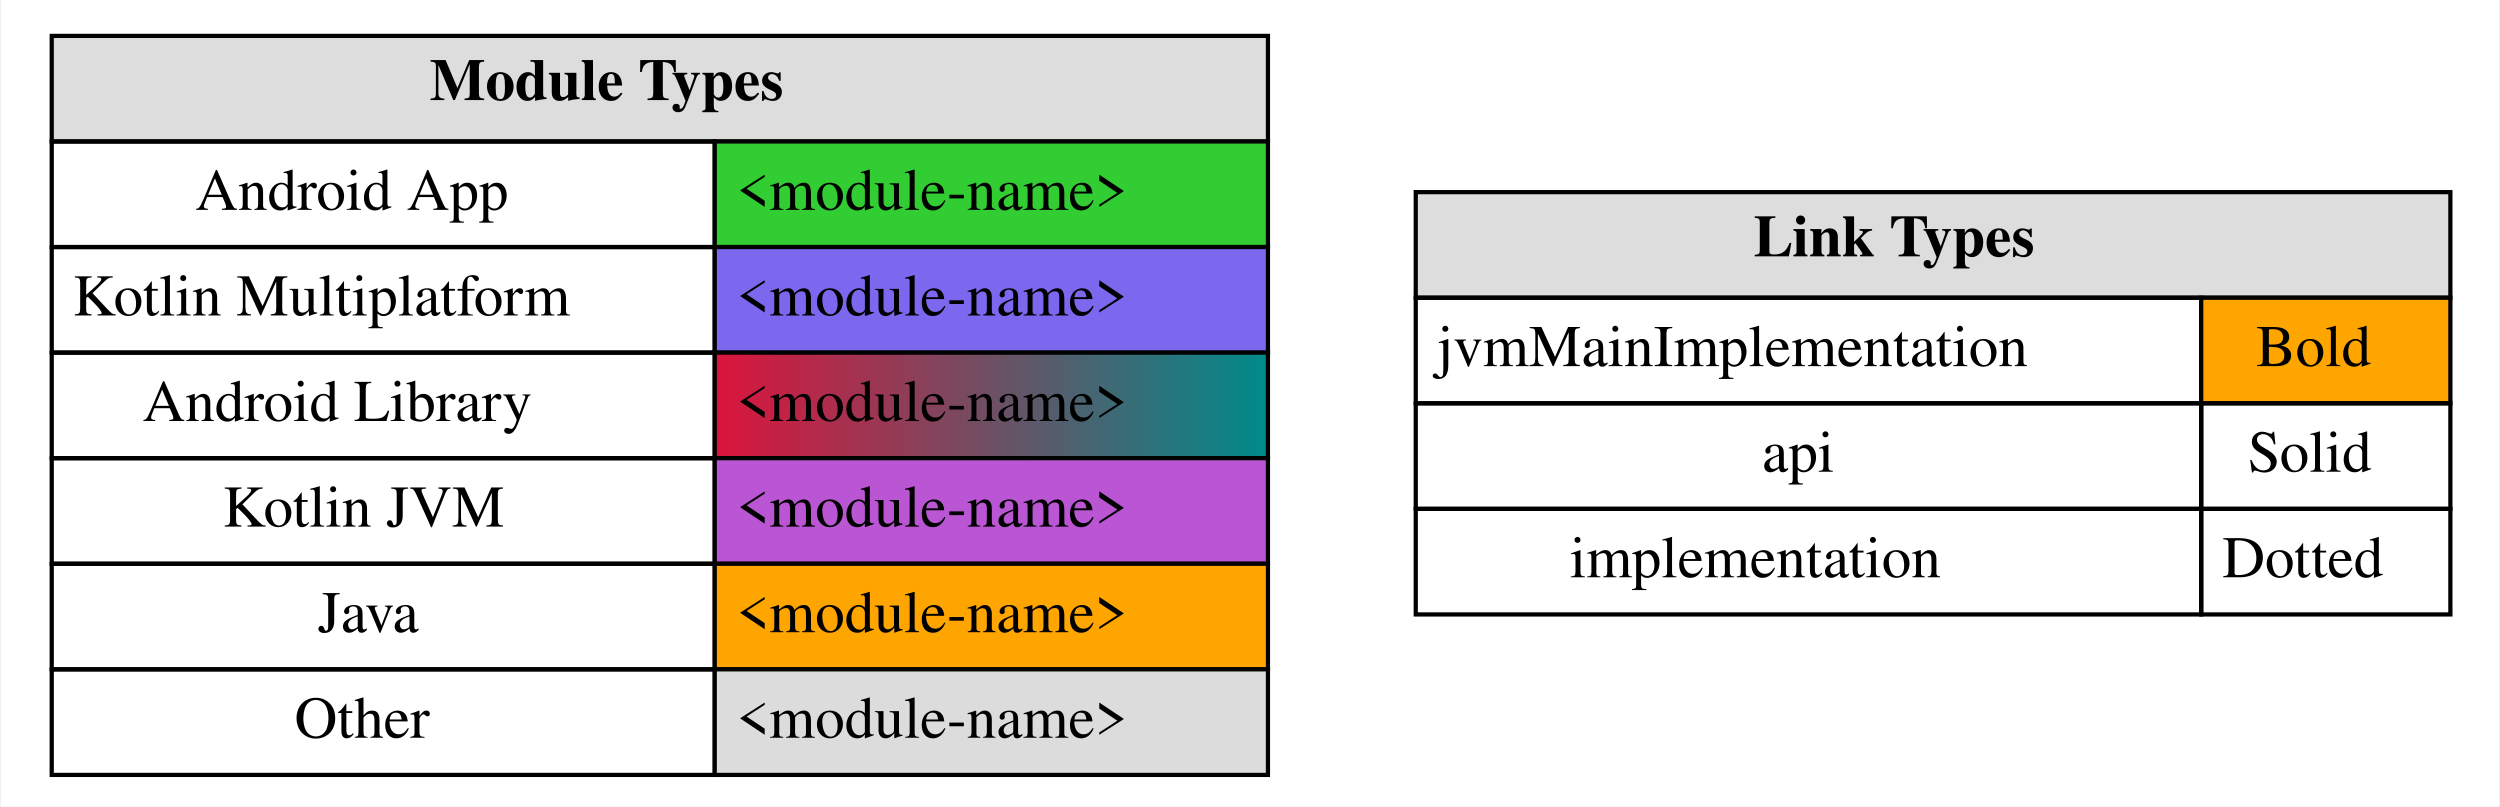
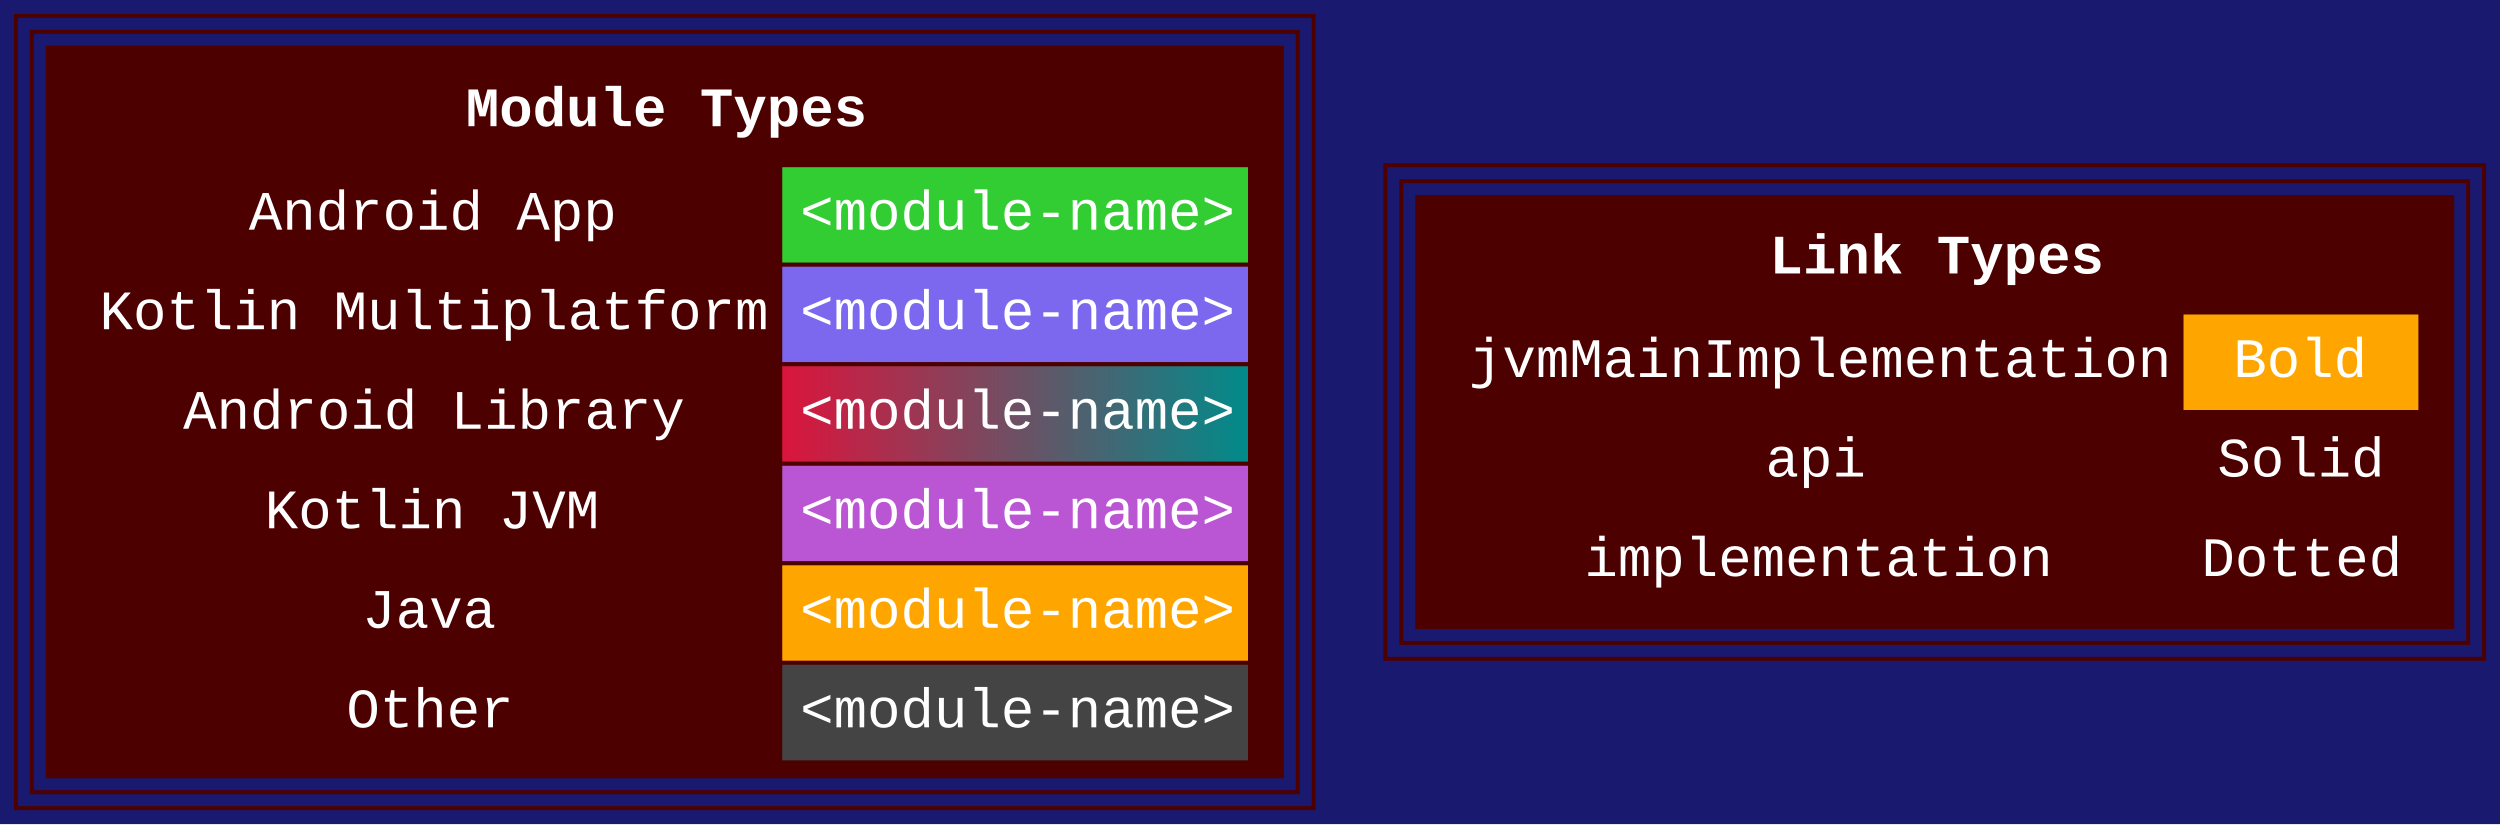
- <svg xmlns="http://www.w3.org/2000/svg" width="592pt" height="191pt" viewBox="0.00 0.00 591.50 191.00">
-   <g id="graph0" class="graph" transform="scale(1 1) rotate(0) translate(4 187)">
-     <polygon fill="white" stroke="transparent" points="-4,4 -4,-187 587.5,-187 587.5,4 -4,4" />
+ <svg xmlns="http://www.w3.org/2000/svg" width="628pt" height="207pt" viewBox="0.00 0.00 628.00 207.00">
+   <g id="graph0" class="graph" transform="scale(1 1) rotate(0) translate(4 203)">
+     <polygon fill="MidnightBlue" stroke="transparent" points="-4,4 -4,-203 624,-203 624,4 -4,4" />
    <g id="node1" class="node">
-       <polygon fill="#dddddd" stroke="transparent" points="8,-153.5 8,-178.5 296,-178.5 296,-153.5 8,-153.5" />
-       <polygon fill="none" stroke="black" points="8,-153.5 8,-178.5 296,-178.5 296,-153.5 8,-153.5" />
-       <text text-anchor="start" x="97.5" y="-163.3" font-family="Times,serif" font-weight="bold" font-size="14.00">Module Types</text>
-       <polygon fill="none" stroke="black" points="8,-128.5 8,-153.5 165,-153.5 165,-128.5 8,-128.5" />
-       <text text-anchor="start" x="42" y="-137.3" font-family="Times,serif" font-size="14.00">Android App</text>
-       <polygon fill="limegreen" stroke="transparent" points="165,-128.5 165,-153.5 296,-153.5 296,-128.5 165,-128.5" />
-       <polygon fill="none" stroke="black" points="165,-128.5 165,-153.5 296,-153.5 296,-128.5 165,-128.5" />
-       <text text-anchor="start" x="170" y="-137.3" font-family="Times,serif" font-size="14.00">&lt;module-name&gt;</text>
-       <polygon fill="none" stroke="black" points="8,-103.5 8,-128.5 165,-128.5 165,-103.5 8,-103.5" />
-       <text text-anchor="start" x="13" y="-112.3" font-family="Times,serif" font-size="14.00">Kotlin Multiplatform</text>
-       <polygon fill="mediumslateblue" stroke="transparent" points="165,-103.5 165,-128.5 296,-128.5 296,-103.5 165,-103.5" />
-       <polygon fill="none" stroke="black" points="165,-103.5 165,-128.5 296,-128.5 296,-103.5 165,-103.5" />
-       <text text-anchor="start" x="170" y="-112.3" font-family="Times,serif" font-size="14.00">&lt;module-name&gt;</text>
-       <polygon fill="none" stroke="black" points="8,-78.5 8,-103.5 165,-103.5 165,-78.5 8,-78.5" />
-       <text text-anchor="start" x="29.5" y="-87.3" font-family="Times,serif" font-size="14.00">Android Library</text>
+       <polygon fill="#4c0000" stroke="#4c0000" points="318,-191 8,-191 8,-8 318,-8 318,-191" />
+       <polygon fill="none" stroke="#4c0000" points="322,-195 4,-195 4,-4 322,-4 322,-195" />
+       <polygon fill="none" stroke="#4c0000" points="326,-199 0,-199 0,0 326,0 326,-199" />
+       <polygon fill="none" stroke="#4c0000" points="16,-161.5 16,-186.5 310,-186.5 310,-161.5 16,-161.5" />
+       <text text-anchor="start" x="113" y="-171.3" font-family="Courier New" font-weight="bold" font-size="14.00" fill="white">Module Types</text>
+       <polygon fill="none" stroke="#4c0000" points="16,-136.5 16,-161.5 192,-161.5 192,-136.5 16,-136.5" />
+       <text text-anchor="start" x="58.5" y="-145.3" font-family="Courier New" font-size="14.00" fill="white">Android App</text>
+       <polygon fill="limegreen" stroke="transparent" points="192,-136.5 192,-161.5 310,-161.5 310,-136.5 192,-136.5" />
+       <polygon fill="none" stroke="#4c0000" points="192,-136.5 192,-161.5 310,-161.5 310,-136.5 192,-136.5" />
+       <text text-anchor="start" x="197" y="-145.3" font-family="Courier New" font-size="14.00" fill="white">&lt;module-name&gt;</text>
+       <polygon fill="none" stroke="#4c0000" points="16,-111.5 16,-136.5 192,-136.5 192,-111.5 16,-111.5" />
+       <text text-anchor="start" x="21" y="-120.3" font-family="Courier New" font-size="14.00" fill="white">Kotlin Multiplatform</text>
+       <polygon fill="mediumslateblue" stroke="transparent" points="192,-111.5 192,-136.5 310,-136.5 310,-111.5 192,-111.5" />
+       <polygon fill="none" stroke="#4c0000" points="192,-111.5 192,-136.5 310,-136.5 310,-111.5 192,-111.5" />
+       <text text-anchor="start" x="197" y="-120.3" font-family="Courier New" font-size="14.00" fill="white">&lt;module-name&gt;</text>
+       <polygon fill="none" stroke="#4c0000" points="16,-86.5 16,-111.5 192,-111.5 192,-86.5 16,-86.5" />
+       <text text-anchor="start" x="42" y="-95.3" font-family="Courier New" font-size="14.00" fill="white">Android Library</text>
      <defs>
-         <linearGradient id="l_0" gradientUnits="userSpaceOnUse" x1="165" y1="-91" x2="296" y2="-91">
+         <linearGradient id="l_0" gradientUnits="userSpaceOnUse" x1="192" y1="-99" x2="310" y2="-99">
          <stop offset="0" style="stop-color:crimson;stop-opacity:1.;" />
          <stop offset="1" style="stop-color:#008b8b;stop-opacity:1.;" />
        </linearGradient>
      </defs>
-       <polygon fill="url(#l_0)" stroke="transparent" points="165,-78.5 165,-103.5 296,-103.5 296,-78.5 165,-78.5" />
-       <polygon fill="none" stroke="black" points="165,-78.5 165,-103.5 296,-103.5 296,-78.5 165,-78.5" />
-       <text text-anchor="start" x="170" y="-87.3" font-family="Times,serif" font-size="14.00">&lt;module-name&gt;</text>
-       <polygon fill="none" stroke="black" points="8,-53.5 8,-78.5 165,-78.5 165,-53.5 8,-53.5" />
-       <text text-anchor="start" x="48.5" y="-62.3" font-family="Times,serif" font-size="14.00">Kotlin JVM</text>
-       <polygon fill="mediumorchid" stroke="transparent" points="165,-53.5 165,-78.5 296,-78.5 296,-53.5 165,-53.5" />
-       <polygon fill="none" stroke="black" points="165,-53.5 165,-78.5 296,-78.5 296,-53.5 165,-53.5" />
-       <text text-anchor="start" x="170" y="-62.3" font-family="Times,serif" font-size="14.00">&lt;module-name&gt;</text>
-       <polygon fill="none" stroke="black" points="8,-28.5 8,-53.5 165,-53.5 165,-28.5 8,-28.5" />
-       <text text-anchor="start" x="71" y="-37.3" font-family="Times,serif" font-size="14.00">Java</text>
-       <polygon fill="orange" stroke="transparent" points="165,-28.5 165,-53.5 296,-53.5 296,-28.5 165,-28.5" />
-       <polygon fill="none" stroke="black" points="165,-28.5 165,-53.5 296,-53.5 296,-28.5 165,-28.5" />
-       <text text-anchor="start" x="170" y="-37.3" font-family="Times,serif" font-size="14.00">&lt;module-name&gt;</text>
-       <polygon fill="none" stroke="black" points="8,-3.5 8,-28.5 165,-28.5 165,-3.5 8,-3.5" />
-       <text text-anchor="start" x="65.5" y="-12.3" font-family="Times,serif" font-size="14.00">Other</text>
-       <polygon fill="gainsboro" stroke="transparent" points="165,-3.5 165,-28.5 296,-28.5 296,-3.5 165,-3.5" />
-       <polygon fill="none" stroke="black" points="165,-3.5 165,-28.5 296,-28.5 296,-3.5 165,-3.5" />
-       <text text-anchor="start" x="170" y="-12.3" font-family="Times,serif" font-size="14.00">&lt;module-name&gt;</text>
+       <polygon fill="url(#l_0)" stroke="transparent" points="192,-86.5 192,-111.5 310,-111.5 310,-86.5 192,-86.5" />
+       <polygon fill="none" stroke="#4c0000" points="192,-86.5 192,-111.5 310,-111.5 310,-86.5 192,-86.5" />
+       <text text-anchor="start" x="197" y="-95.3" font-family="Courier New" font-size="14.00" fill="white">&lt;module-name&gt;</text>
+       <polygon fill="none" stroke="#4c0000" points="16,-61.5 16,-86.5 192,-86.5 192,-61.5 16,-61.5" />
+       <text text-anchor="start" x="62.5" y="-70.3" font-family="Courier New" font-size="14.00" fill="white">Kotlin JVM</text>
+       <polygon fill="mediumorchid" stroke="transparent" points="192,-61.5 192,-86.5 310,-86.5 310,-61.5 192,-61.5" />
+       <polygon fill="none" stroke="#4c0000" points="192,-61.5 192,-86.5 310,-86.5 310,-61.5 192,-61.5" />
+       <text text-anchor="start" x="197" y="-70.3" font-family="Courier New" font-size="14.00" fill="white">&lt;module-name&gt;</text>
+       <polygon fill="none" stroke="#4c0000" points="16,-36.5 16,-61.5 192,-61.5 192,-36.5 16,-36.5" />
+       <text text-anchor="start" x="87" y="-45.3" font-family="Courier New" font-size="14.00" fill="white">Java</text>
+       <polygon fill="orange" stroke="transparent" points="192,-36.5 192,-61.5 310,-61.5 310,-36.5 192,-36.5" />
+       <polygon fill="none" stroke="#4c0000" points="192,-36.5 192,-61.5 310,-61.5 310,-36.5 192,-36.5" />
+       <text text-anchor="start" x="197" y="-45.3" font-family="Courier New" font-size="14.00" fill="white">&lt;module-name&gt;</text>
+       <polygon fill="none" stroke="#4c0000" points="16,-11.5 16,-36.5 192,-36.5 192,-11.5 16,-11.5" />
+       <text text-anchor="start" x="83" y="-20.3" font-family="Courier New" font-size="14.00" fill="white">Other</text>
+       <polygon fill="#444444" stroke="transparent" points="192,-11.5 192,-36.5 310,-36.5 310,-11.5 192,-11.5" />
+       <polygon fill="none" stroke="#4c0000" points="192,-11.5 192,-36.5 310,-36.5 310,-11.5 192,-11.5" />
+       <text text-anchor="start" x="197" y="-20.3" font-family="Courier New" font-size="14.00" fill="white">&lt;module-name&gt;</text>
    </g>
    <g id="node2" class="node">
-       <polygon fill="#dddddd" stroke="transparent" points="331,-116.5 331,-141.5 576,-141.5 576,-116.5 331,-116.5" />
-       <polygon fill="none" stroke="black" points="331,-116.5 331,-141.5 576,-141.5 576,-116.5 331,-116.5" />
-       <text text-anchor="start" x="411" y="-126.3" font-family="Times,serif" font-weight="bold" font-size="14.00">Link Types</text>
-       <polygon fill="none" stroke="black" points="331,-91.5 331,-116.5 517,-116.5 517,-91.5 331,-91.5" />
-       <text text-anchor="start" x="336" y="-100.3" font-family="Times,serif" font-size="14.00">jvmMainImplementation</text>
-       <polygon fill="orange" stroke="transparent" points="517,-91.5 517,-116.5 576,-116.5 576,-91.5 517,-91.5" />
-       <polygon fill="none" stroke="black" points="517,-91.5 517,-116.5 576,-116.5 576,-91.5 517,-91.5" />
-       <text text-anchor="start" x="530" y="-100.3" font-family="Times,serif" font-size="14.00">Bold</text>
-       <polygon fill="none" stroke="black" points="331,-66.5 331,-91.5 517,-91.5 517,-66.5 331,-66.5" />
-       <text text-anchor="start" x="413" y="-75.3" font-family="Times,serif" font-size="14.00">api</text>
-       <polygon fill="none" stroke="black" points="517,-66.5 517,-91.5 576,-91.5 576,-66.5 517,-66.5" />
-       <text text-anchor="start" x="528" y="-75.3" font-family="Times,serif" font-size="14.00">Solid</text>
-       <polygon fill="none" stroke="black" points="331,-41.5 331,-66.5 517,-66.5 517,-41.5 331,-41.5" />
-       <text text-anchor="start" x="367.5" y="-50.3" font-family="Times,serif" font-size="14.00">implementation</text>
-       <polygon fill="none" stroke="black" points="517,-41.5 517,-66.5 576,-66.5 576,-41.5 517,-41.5" />
-       <text text-anchor="start" x="522" y="-50.3" font-family="Times,serif" font-size="14.00">Dotted</text>
+       <polygon fill="#4c0000" stroke="#4c0000" points="612,-153.5 352,-153.5 352,-45.5 612,-45.5 612,-153.5" />
+       <polygon fill="none" stroke="#4c0000" points="616,-157.5 348,-157.5 348,-41.5 616,-41.5 616,-157.5" />
+       <polygon fill="none" stroke="#4c0000" points="620,-161.5 344,-161.5 344,-37.5 620,-37.5 620,-161.5" />
+       <polygon fill="none" stroke="#4c0000" points="360,-124.5 360,-149.5 604,-149.5 604,-124.5 360,-124.5" />
+       <text text-anchor="start" x="440.5" y="-134.3" font-family="Courier New" font-weight="bold" font-size="14.00" fill="white">Link Types</text>
+       <polygon fill="none" stroke="#4c0000" points="360,-99.5 360,-124.5 544,-124.5 544,-99.5 360,-99.5" />
+       <text text-anchor="start" x="365" y="-108.3" font-family="Courier New" font-size="14.00" fill="white">jvmMainImplementation</text>
+       <polygon fill="orange" stroke="transparent" points="544,-99.5 544,-124.5 604,-124.5 604,-99.5 544,-99.5" />
+       <polygon fill="none" stroke="#4c0000" points="544,-99.5 544,-124.5 604,-124.5 604,-99.5 544,-99.5" />
+       <text text-anchor="start" x="557" y="-108.3" font-family="Courier New" font-size="14.00" fill="white">Bold</text>
+       <polygon fill="none" stroke="#4c0000" points="360,-74.5 360,-99.5 544,-99.5 544,-74.5 360,-74.5" />
+       <text text-anchor="start" x="439.5" y="-83.3" font-family="Courier New" font-size="14.00" fill="white">api</text>
+       <polygon fill="none" stroke="#4c0000" points="544,-74.5 544,-99.5 604,-99.5 604,-74.5 544,-74.5" />
+       <text text-anchor="start" x="553" y="-83.3" font-family="Courier New" font-size="14.00" fill="white">Solid</text>
+       <polygon fill="none" stroke="#4c0000" points="360,-49.5 360,-74.5 544,-74.5 544,-49.5 360,-49.5" />
+       <text text-anchor="start" x="394" y="-58.3" font-family="Courier New" font-size="14.00" fill="white">implementation</text>
+       <polygon fill="none" stroke="#4c0000" points="544,-49.5 544,-74.5 604,-74.5 604,-49.5 544,-49.5" />
+       <text text-anchor="start" x="549" y="-58.3" font-family="Courier New" font-size="14.00" fill="white">Dotted</text>
    </g>
  </g>
</svg>
